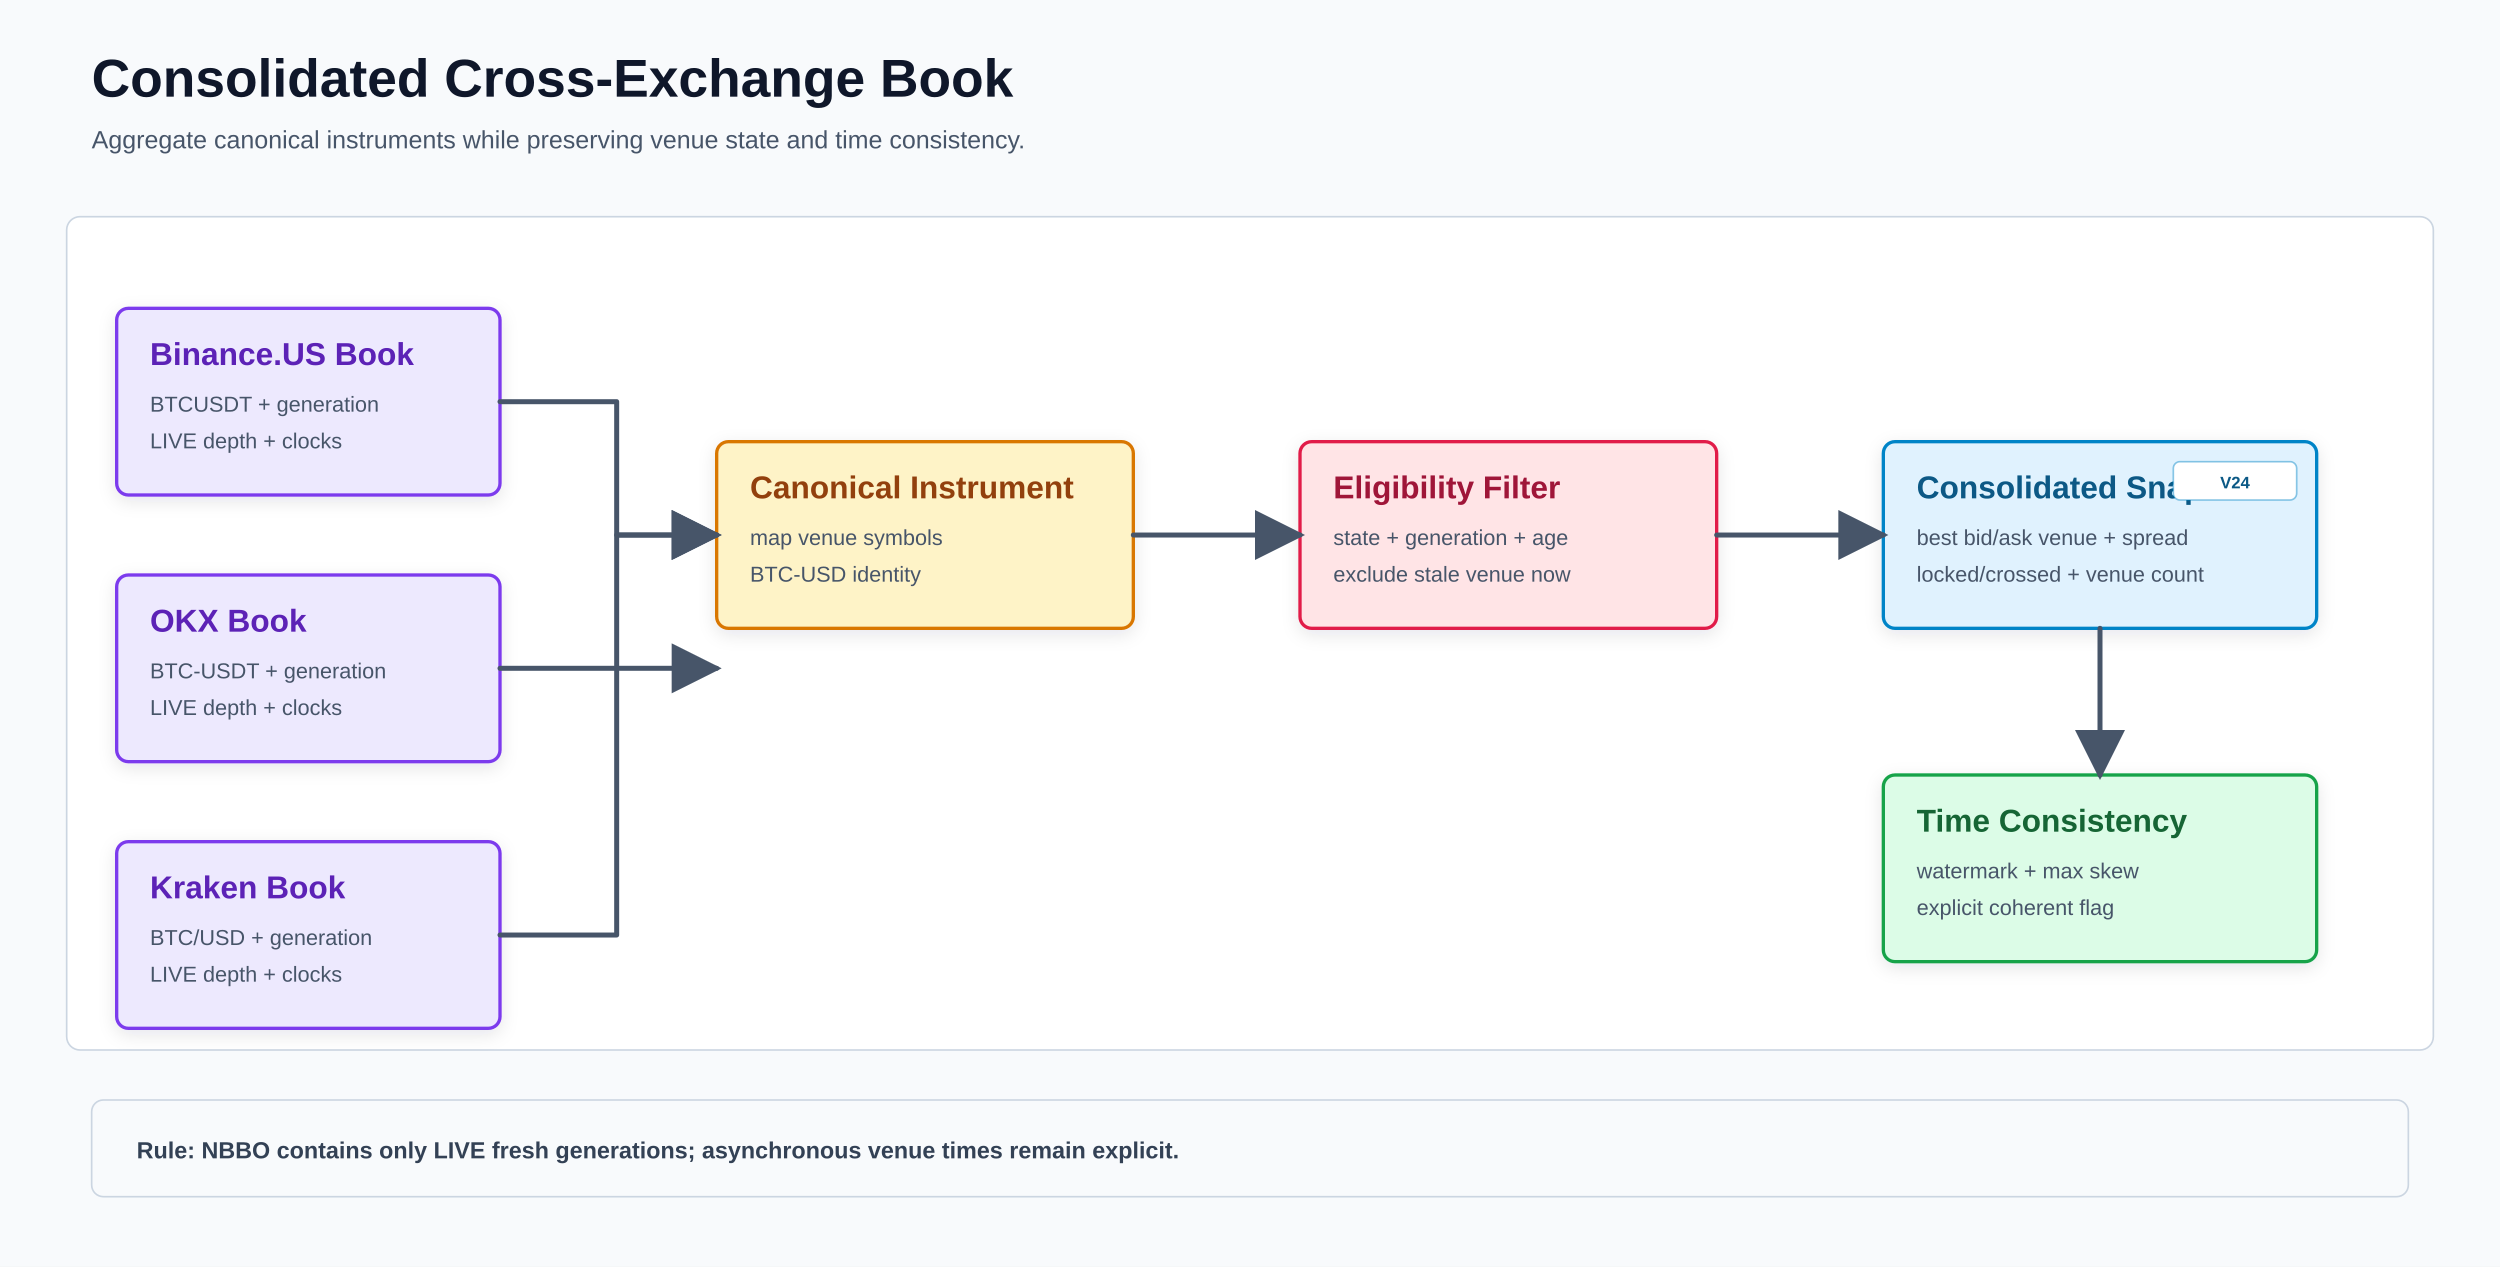
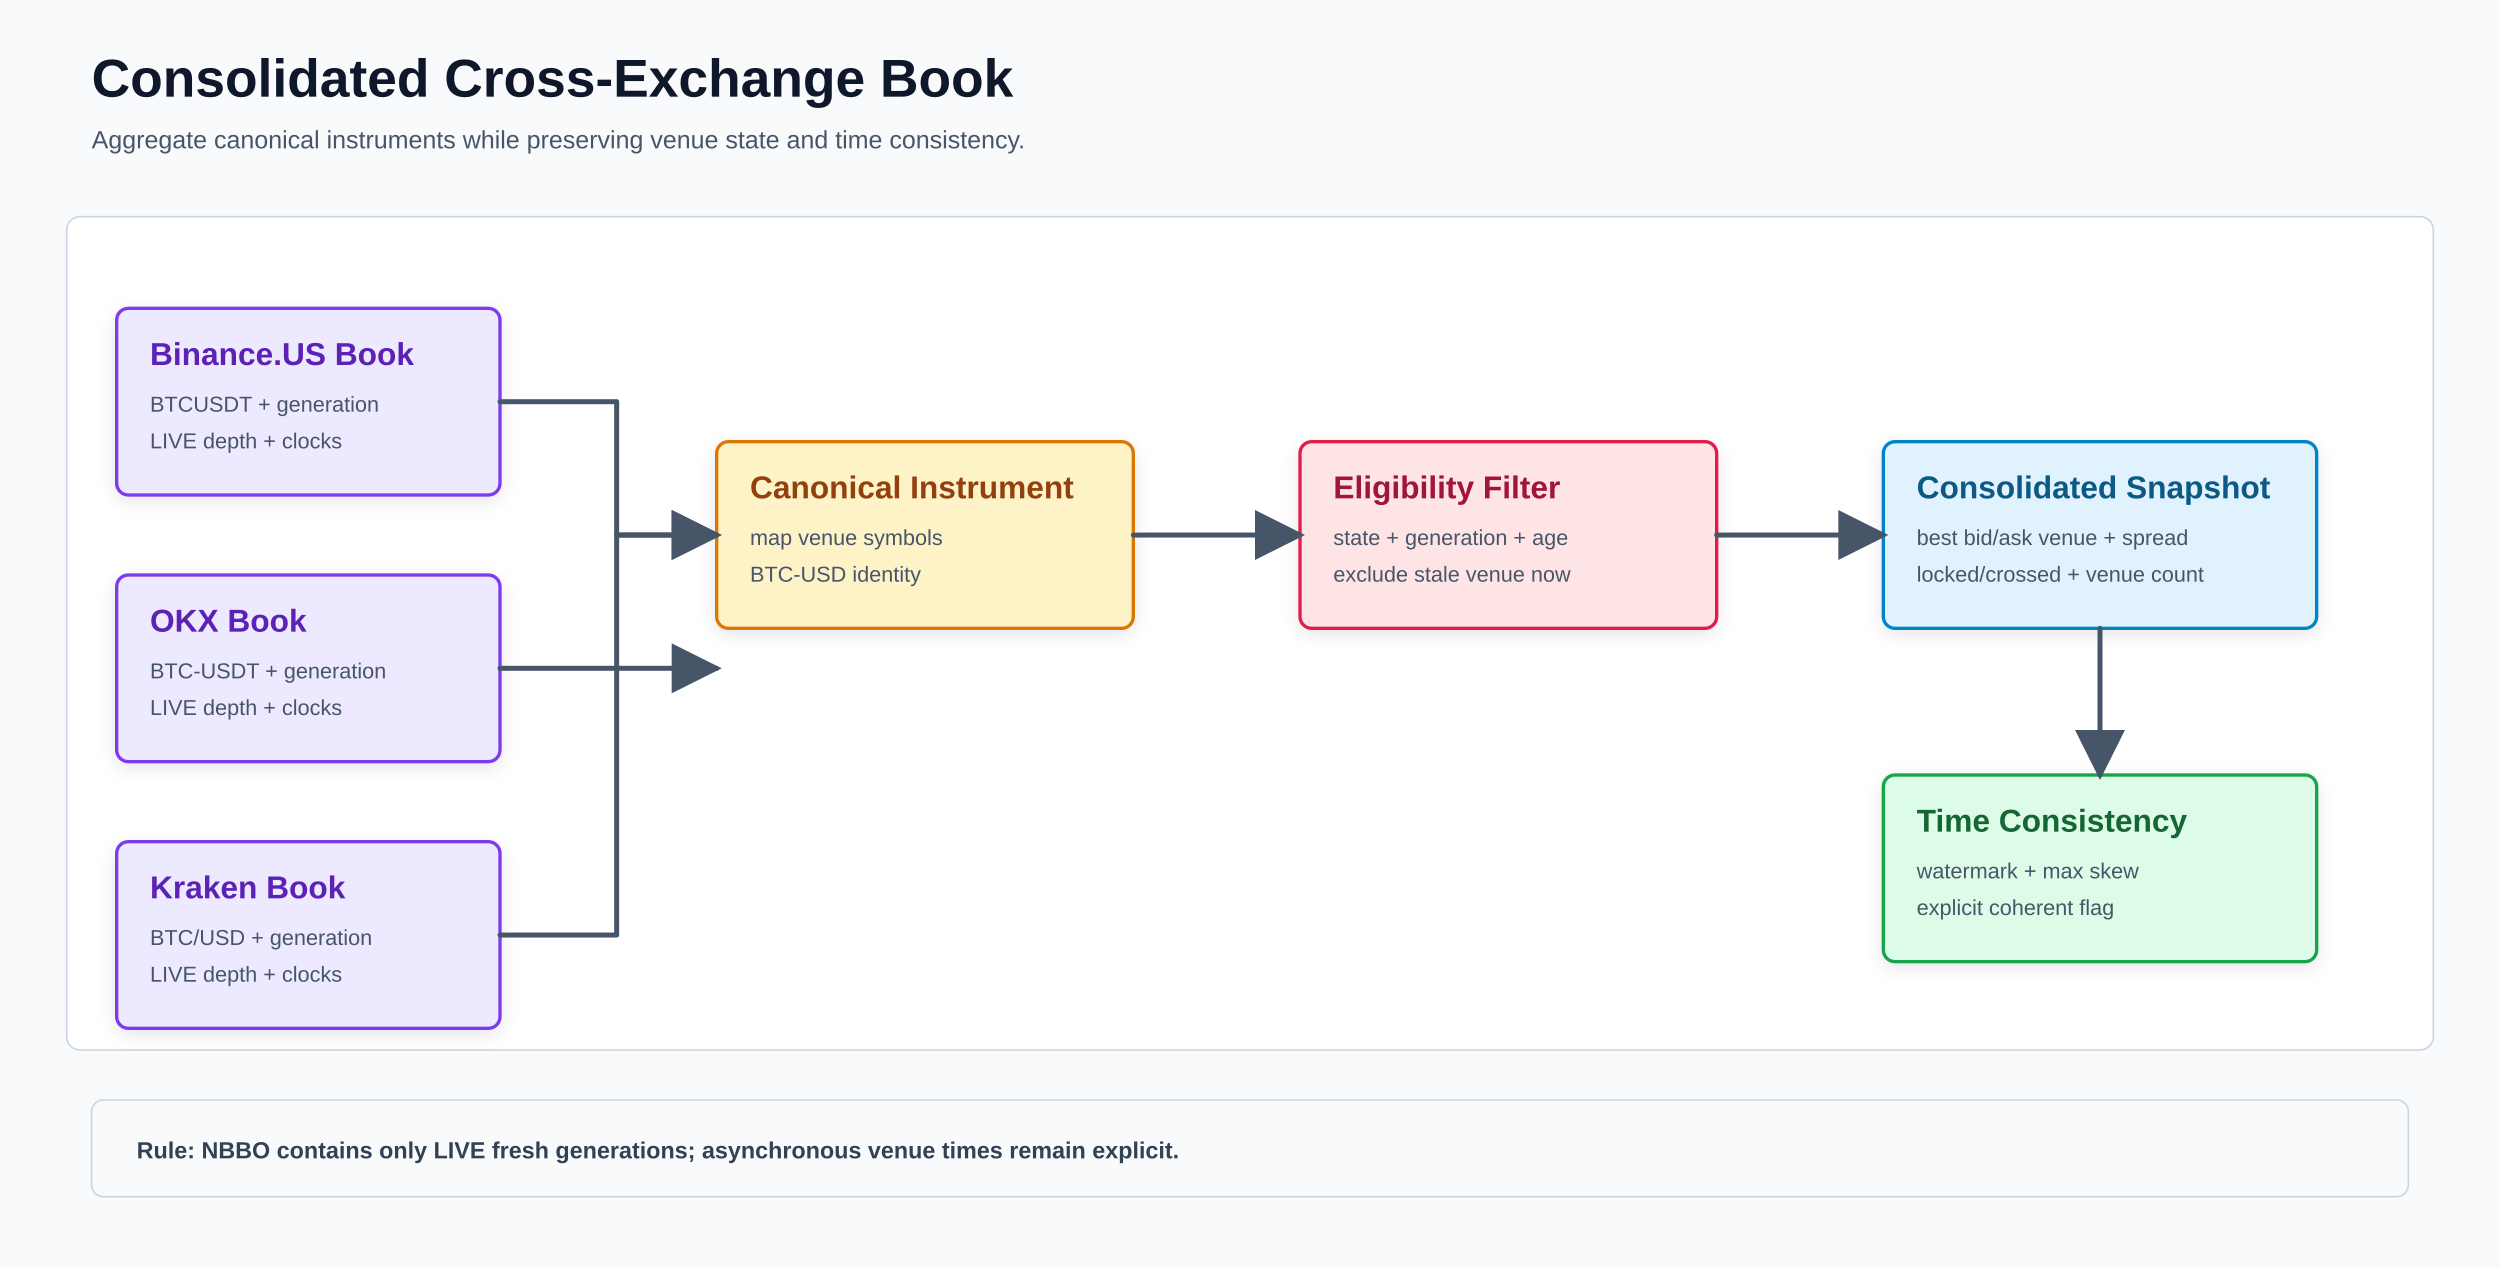
<svg xmlns="http://www.w3.org/2000/svg" width="1500" height="760" viewBox="0 0 1500 760" role="img" aria-labelledby="title desc">
  <defs>
    <marker id="arrow" markerWidth="12" markerHeight="12" refX="10" refY="6" orient="auto" markerUnits="strokeWidth">
      <path d="M1 1 L11 6 L1 11 Z" fill="#475569" />
    </marker>
    <marker id="failure-arrow" markerWidth="12" markerHeight="12" refX="10" refY="6" orient="auto" markerUnits="strokeWidth">
      <path d="M1 1 L11 6 L1 11 Z" fill="#be123c" />
    </marker>
    <marker id="replay-arrow" markerWidth="12" markerHeight="12" refX="10" refY="6" orient="auto" markerUnits="strokeWidth">
      <path d="M1 1 L11 6 L1 11 Z" fill="#a21caf" />
    </marker>
    <filter id="shadow" x="-15%" y="-15%" width="130%" height="140%">
      <feDropShadow dx="0" dy="3" stdDeviation="5" flood-color="#0f172a" flood-opacity="0.10" />
    </filter>
  </defs>
  <rect width="1500" height="760" fill="#f8fafc" />
  <text x="55" y="58" font-family="Arial, sans-serif" font-size="32" font-weight="700" fill="#0f172a" text-anchor="start">Consolidated Cross-Exchange Book</text>
  <text x="55" y="89" font-family="Arial, sans-serif" font-size="15" font-weight="400" fill="#475569" text-anchor="start">Aggregate canonical instruments while preserving venue state and time consistency.</text>
  <rect x="40" y="130" width="1420" height="500" rx="8" fill="#ffffff" stroke="#cbd5e1" />
  <g filter="url(#shadow)">
    <rect x="70" y="185" width="230" height="112" rx="7" fill="#ede9fe" stroke="#7c3aed" stroke-width="2" />
    <text x="90" y="219" font-family="Arial, sans-serif" font-size="19" font-weight="700" fill="#5b21b6" text-anchor="start">Binance.US Book</text>
    <text x="90" y="247" font-family="Arial, sans-serif" font-size="13" font-weight="400" fill="#475569" text-anchor="start">BTCUSDT + generation</text>
    <text x="90" y="269" font-family="Arial, sans-serif" font-size="13" font-weight="400" fill="#475569" text-anchor="start">LIVE depth + clocks</text>
  </g>
  <g filter="url(#shadow)">
    <rect x="70" y="345" width="230" height="112" rx="7" fill="#ede9fe" stroke="#7c3aed" stroke-width="2" />
    <text x="90" y="379" font-family="Arial, sans-serif" font-size="19" font-weight="700" fill="#5b21b6" text-anchor="start">OKX Book</text>
    <text x="90" y="407" font-family="Arial, sans-serif" font-size="13" font-weight="400" fill="#475569" text-anchor="start">BTC-USDT + generation</text>
    <text x="90" y="429" font-family="Arial, sans-serif" font-size="13" font-weight="400" fill="#475569" text-anchor="start">LIVE depth + clocks</text>
  </g>
  <g filter="url(#shadow)">
    <rect x="70" y="505" width="230" height="112" rx="7" fill="#ede9fe" stroke="#7c3aed" stroke-width="2" />
    <text x="90" y="539" font-family="Arial, sans-serif" font-size="19" font-weight="700" fill="#5b21b6" text-anchor="start">Kraken Book</text>
    <text x="90" y="567" font-family="Arial, sans-serif" font-size="13" font-weight="400" fill="#475569" text-anchor="start">BTC/USD + generation</text>
    <text x="90" y="589" font-family="Arial, sans-serif" font-size="13" font-weight="400" fill="#475569" text-anchor="start">LIVE depth + clocks</text>
  </g>
  <g filter="url(#shadow)">
    <rect x="430" y="265" width="250" height="112" rx="7" fill="#fef3c7" stroke="#d97706" stroke-width="2" />
    <text x="450" y="299" font-family="Arial, sans-serif" font-size="19" font-weight="700" fill="#92400e" text-anchor="start">Canonical Instrument</text>
    <text x="450" y="327" font-family="Arial, sans-serif" font-size="13" font-weight="400" fill="#475569" text-anchor="start">map venue symbols</text>
    <text x="450" y="349" font-family="Arial, sans-serif" font-size="13" font-weight="400" fill="#475569" text-anchor="start">BTC-USD identity</text>
  </g>
  <g filter="url(#shadow)">
    <rect x="780" y="265" width="250" height="112" rx="7" fill="#ffe4e6" stroke="#e11d48" stroke-width="2" />
    <text x="800" y="299" font-family="Arial, sans-serif" font-size="19" font-weight="700" fill="#9f1239" text-anchor="start">Eligibility Filter</text>
    <text x="800" y="327" font-family="Arial, sans-serif" font-size="13" font-weight="400" fill="#475569" text-anchor="start">state + generation + age</text>
    <text x="800" y="349" font-family="Arial, sans-serif" font-size="13" font-weight="400" fill="#475569" text-anchor="start">exclude stale venue now</text>
  </g>
  <g filter="url(#shadow)">
    <rect x="1130" y="265" width="260" height="112" rx="7" fill="#e0f2fe" stroke="#0284c7" stroke-width="2" />
    <text x="1150" y="299" font-family="Arial, sans-serif" font-size="19" font-weight="700" fill="#075985" text-anchor="start">Consolidated Snapshot</text>
    <text x="1150" y="327" font-family="Arial, sans-serif" font-size="13" font-weight="400" fill="#475569" text-anchor="start">best bid/ask venue + spread</text>
    <text x="1150" y="349" font-family="Arial, sans-serif" font-size="13" font-weight="400" fill="#475569" text-anchor="start">locked/crossed + venue count</text>
-     <rect x="1304" y="277" width="74" height="23" rx="4" fill="#ffffff" stroke="#0284c7" stroke-opacity="0.45" />
-     <text x="1341" y="293" font-family="Arial, sans-serif" font-size="10" font-weight="700" fill="#075985" text-anchor="middle">V24</text>
  </g>
  <g filter="url(#shadow)">
    <rect x="1130" y="465" width="260" height="112" rx="7" fill="#dcfce7" stroke="#16a34a" stroke-width="2" />
    <text x="1150" y="499" font-family="Arial, sans-serif" font-size="19" font-weight="700" fill="#166534" text-anchor="start">Time Consistency</text>
    <text x="1150" y="527" font-family="Arial, sans-serif" font-size="13" font-weight="400" fill="#475569" text-anchor="start">watermark + max skew</text>
    <text x="1150" y="549" font-family="Arial, sans-serif" font-size="13" font-weight="400" fill="#475569" text-anchor="start">explicit coherent flag</text>
  </g>
  <path d="M300 241 H370 V321 H430" fill="none" stroke="#475569" stroke-width="3" stroke-linecap="round" stroke-linejoin="round" marker-end="url(#arrow)" />
  <path d="M300 401 H430" fill="none" stroke="#475569" stroke-width="3" stroke-linecap="round" stroke-linejoin="round" marker-end="url(#arrow)" />
  <path d="M300 561 H370 V321 H430" fill="none" stroke="#475569" stroke-width="3" stroke-linecap="round" stroke-linejoin="round" marker-end="url(#arrow)" />
  <path d="M680 321 H780" fill="none" stroke="#475569" stroke-width="3" stroke-linecap="round" stroke-linejoin="round" marker-end="url(#arrow)" />
  <path d="M1030 321 H1130" fill="none" stroke="#475569" stroke-width="3" stroke-linecap="round" stroke-linejoin="round" marker-end="url(#arrow)" />
  <path d="M1260 377 V465" fill="none" stroke="#475569" stroke-width="3" stroke-linecap="round" stroke-linejoin="round" marker-end="url(#arrow)" />
  <rect x="55" y="660" width="1390" height="58" rx="7" fill="#f8fafc" stroke="#cbd5e1" />
  <text x="82" y="695" font-family="Arial, sans-serif" font-size="14" font-weight="700" fill="#334155" text-anchor="start">Rule: NBBO contains only LIVE fresh generations; asynchronous venue times remain explicit.</text>
</svg>
